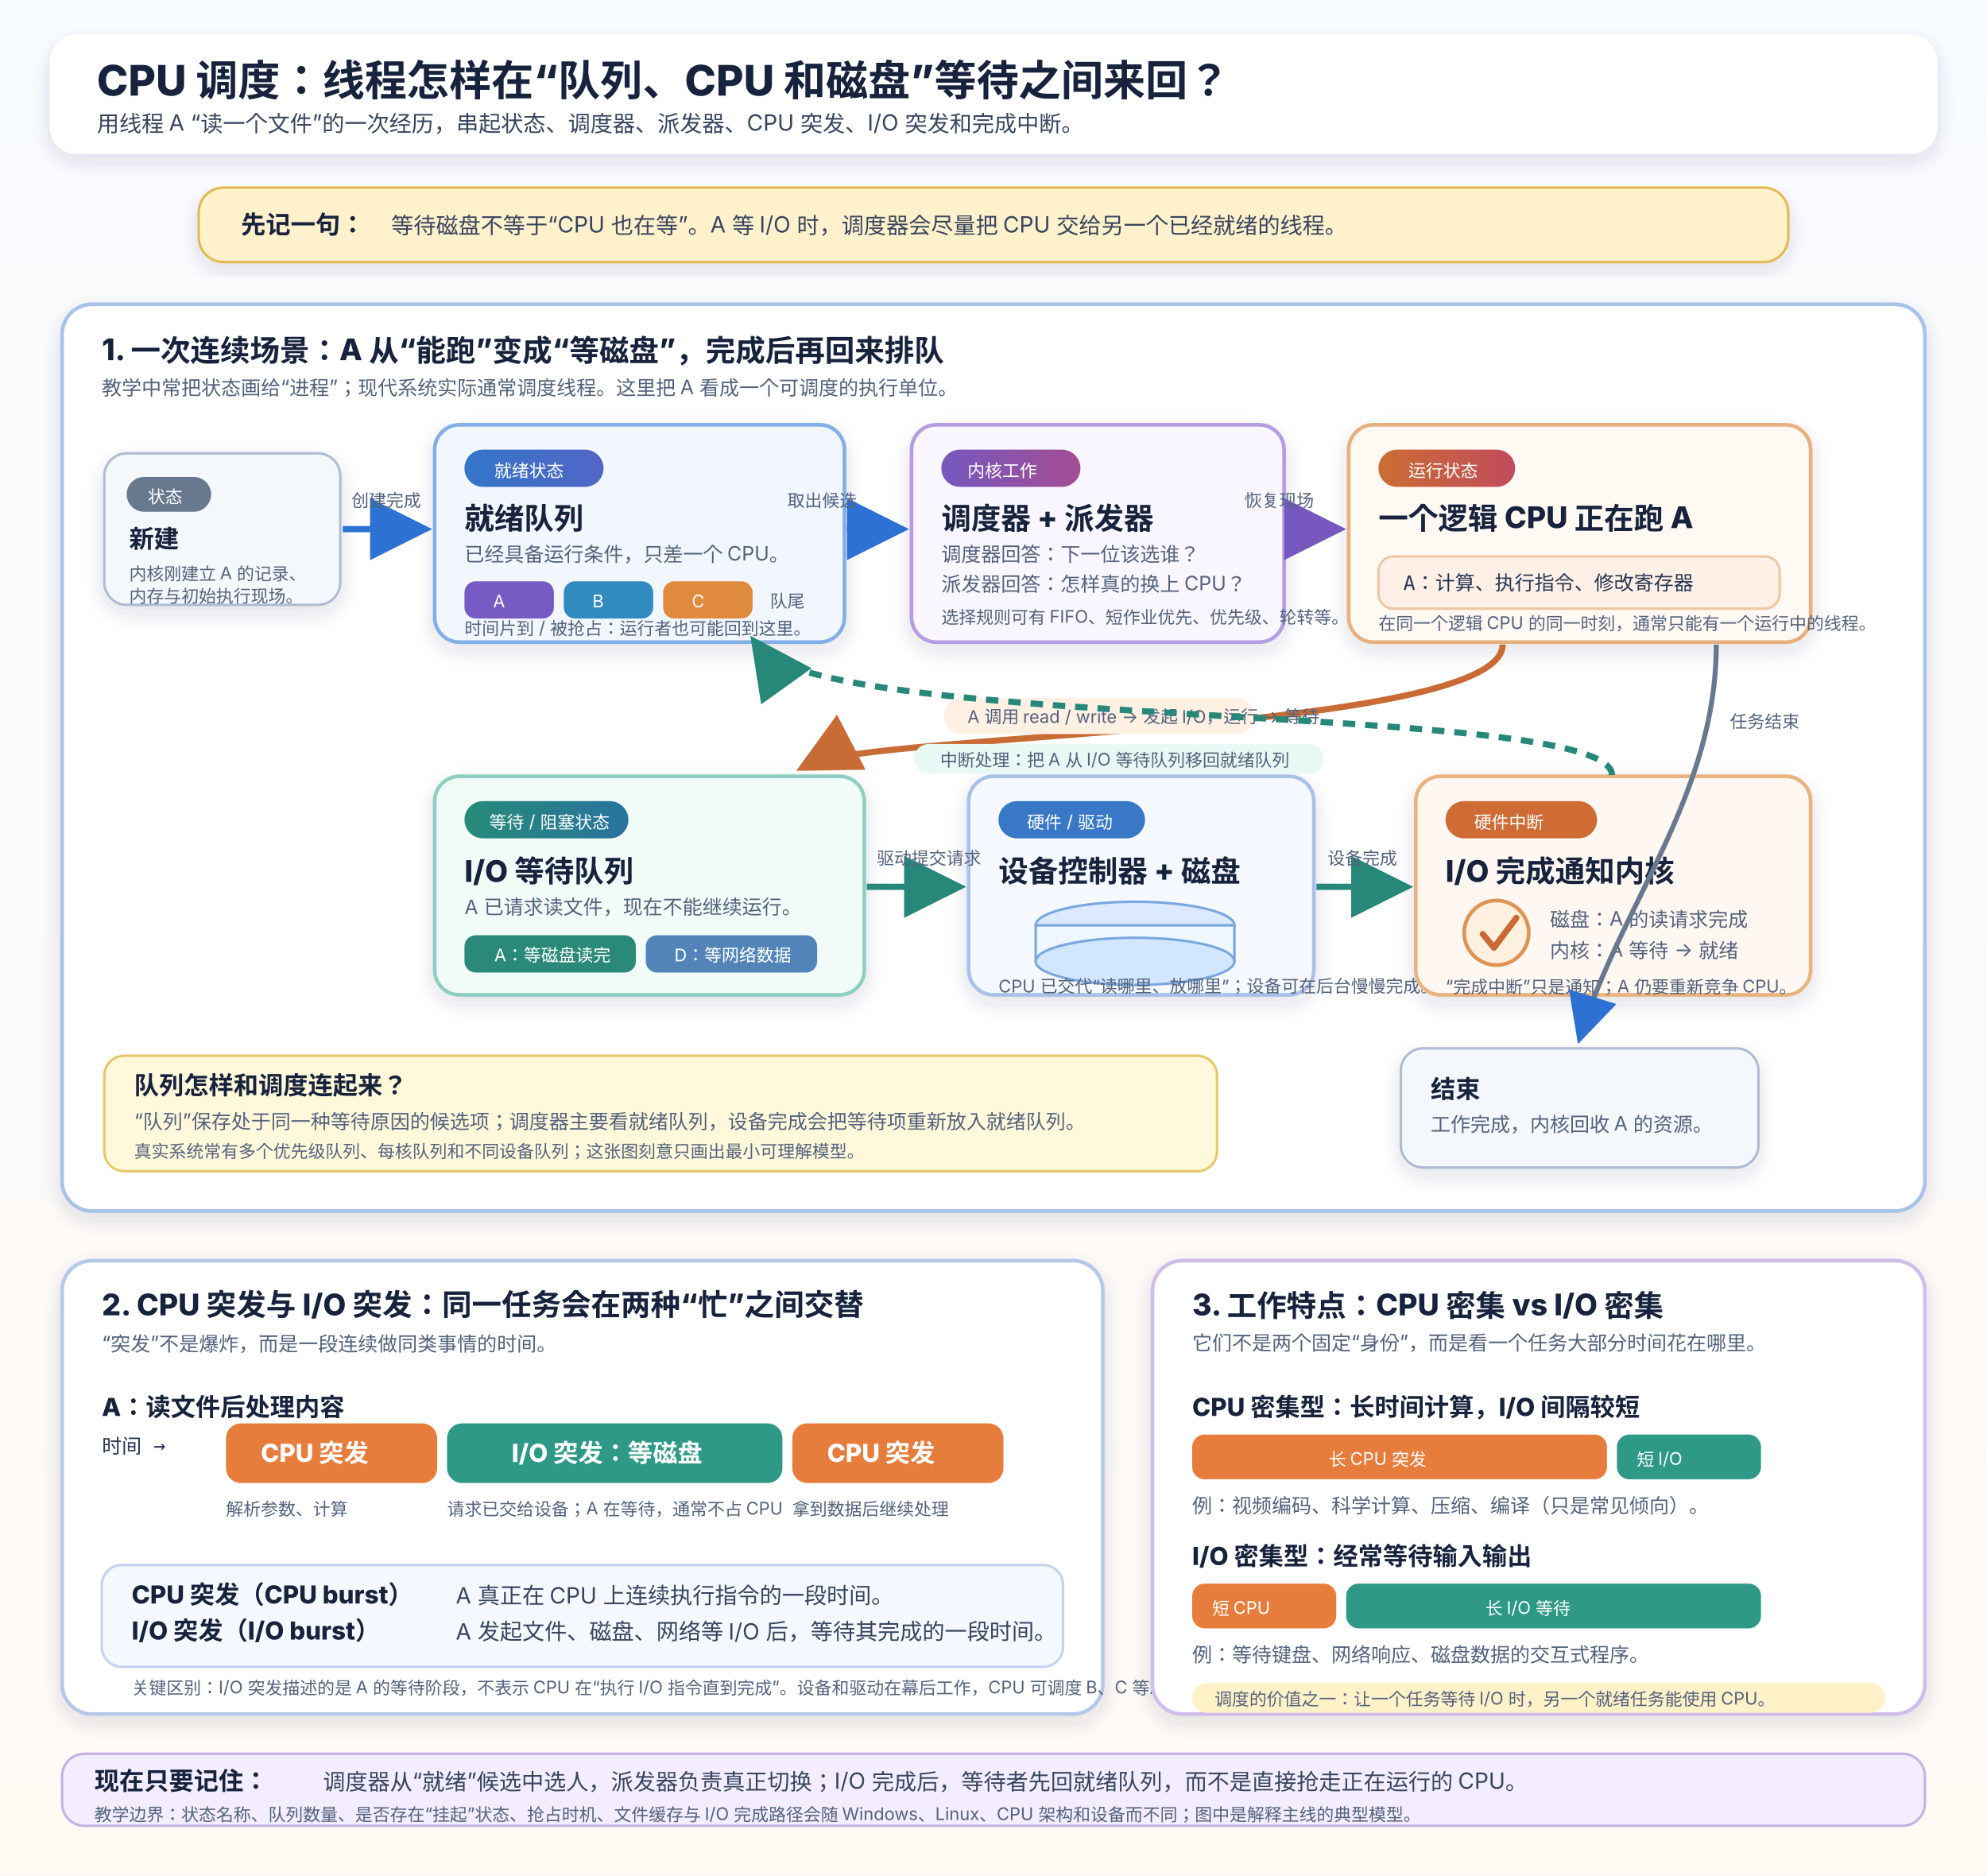
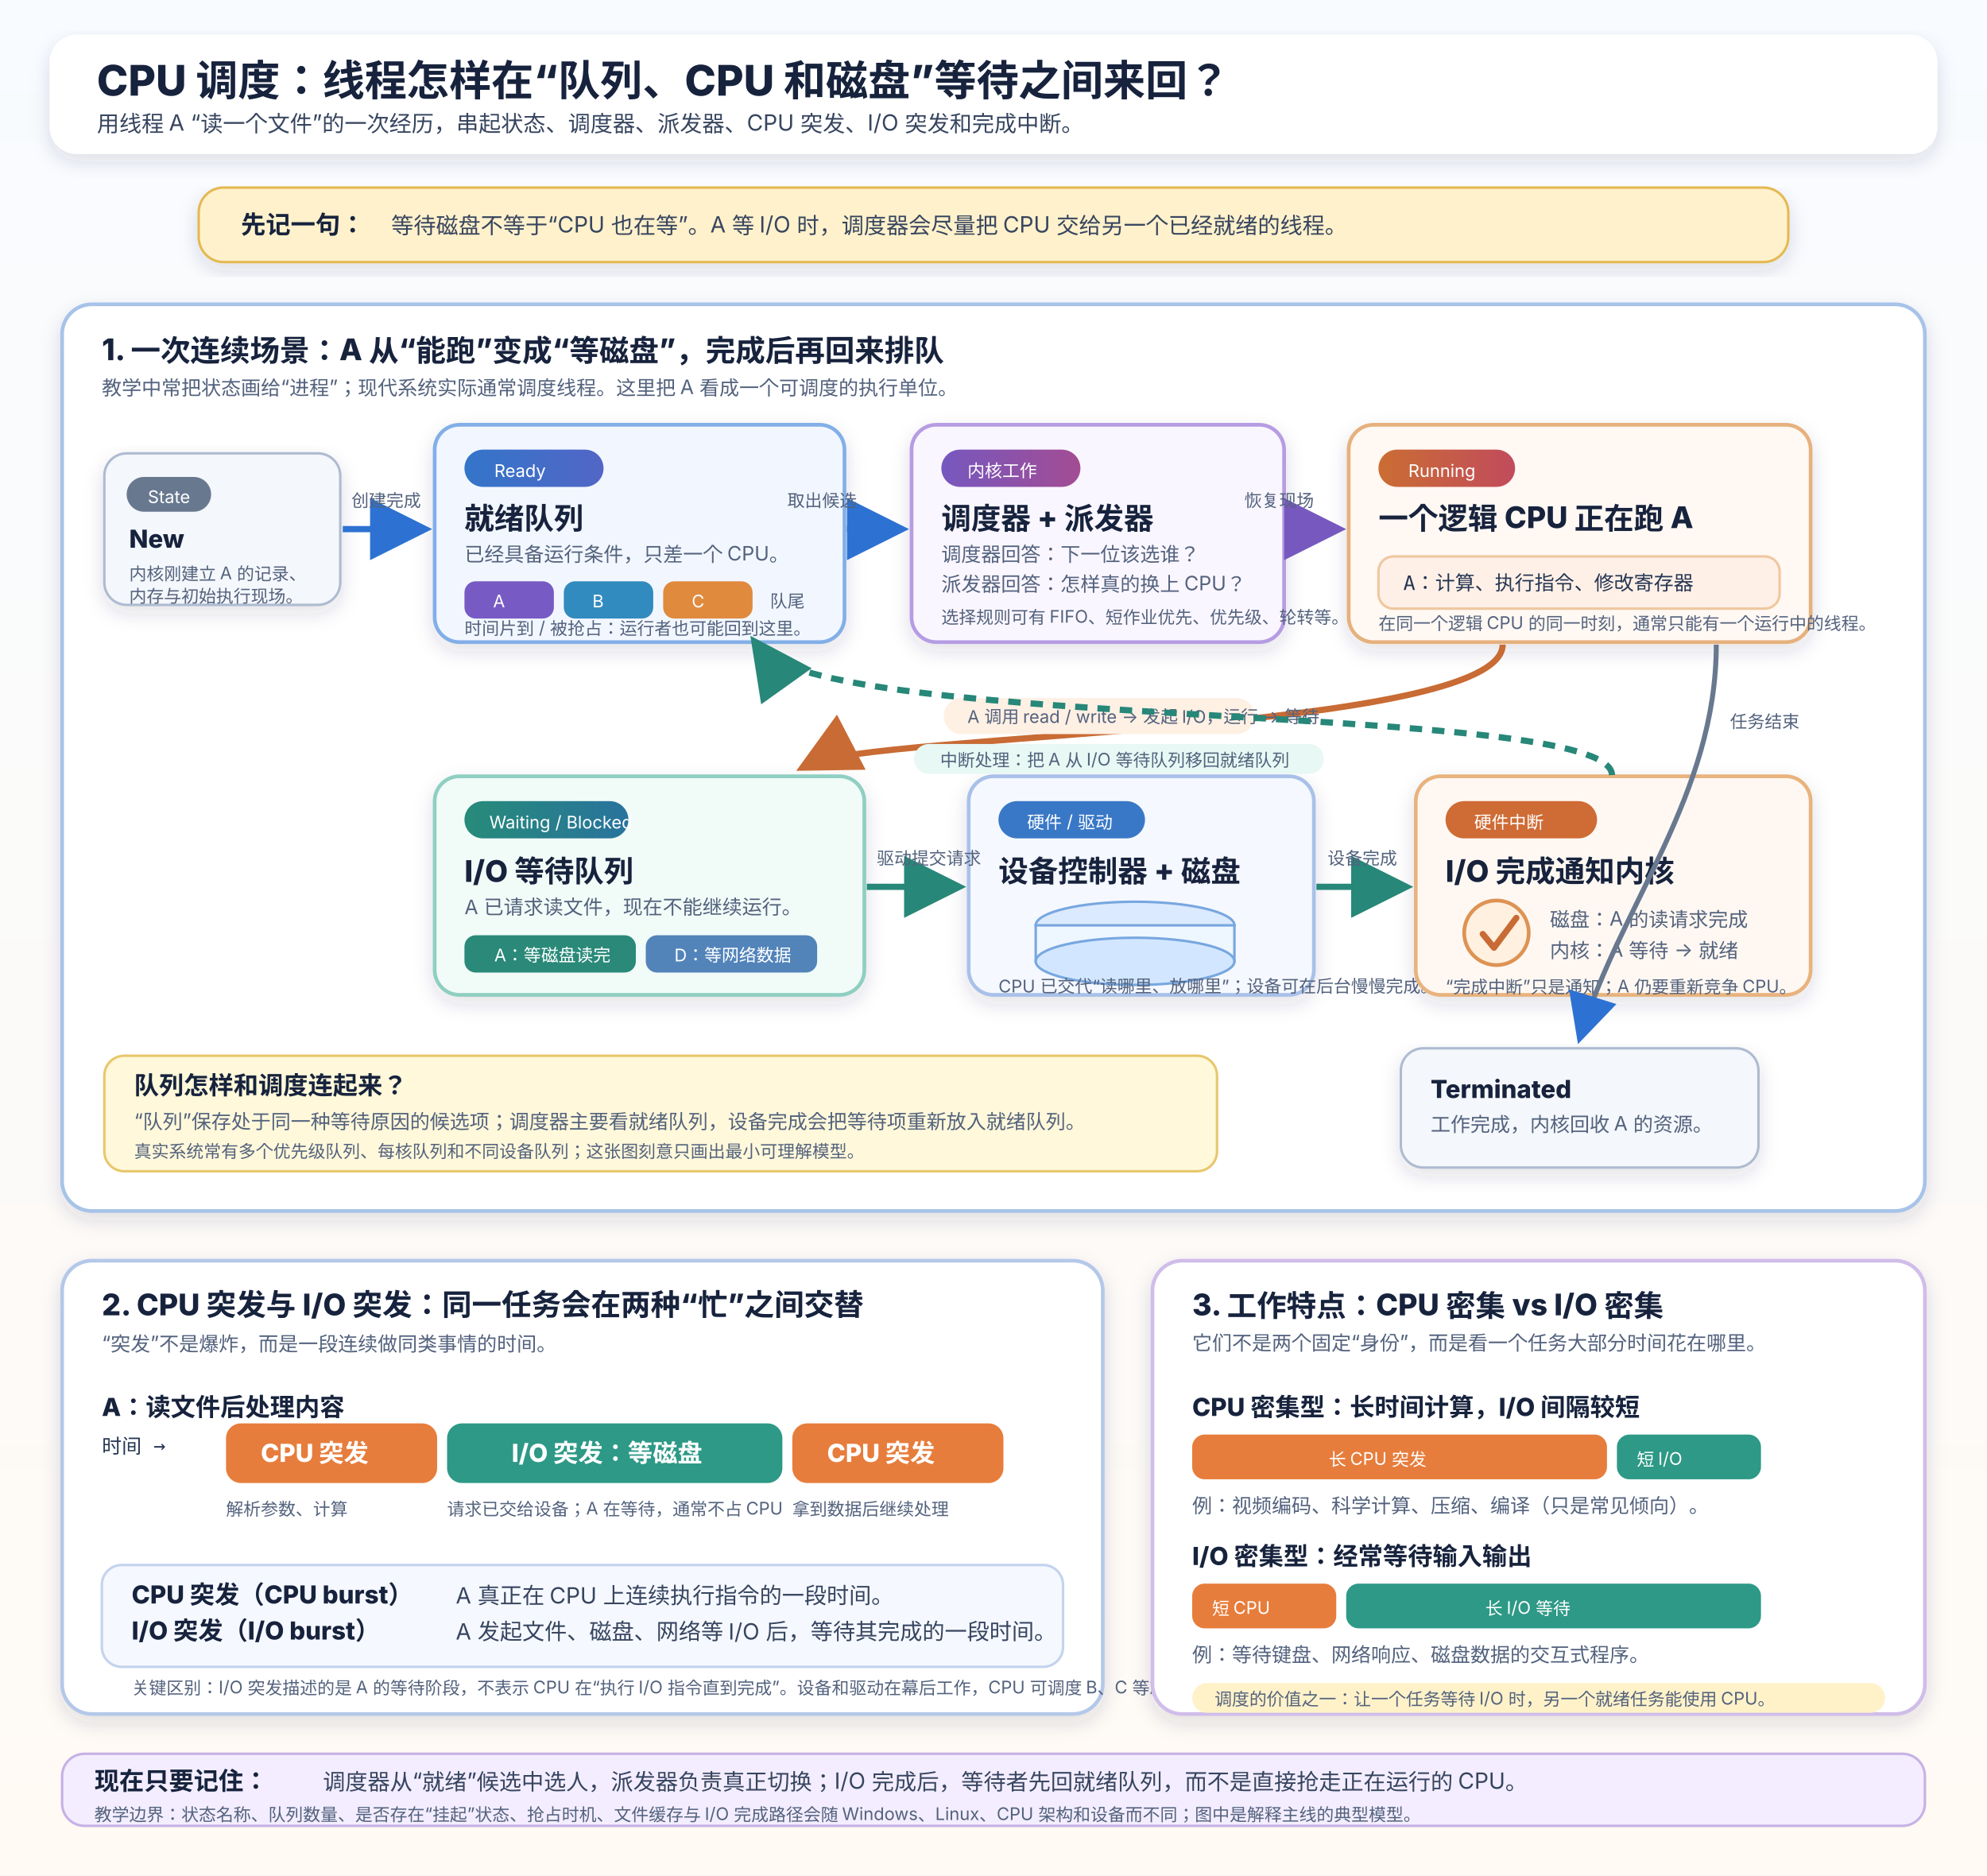
<svg xmlns="http://www.w3.org/2000/svg" width="1600" height="1510" viewBox="0 0 1600 1510" role="img" aria-labelledby="title desc">
  <defs>
    <linearGradient id="bg" x1="0" y1="0" x2="0" y2="1">
      <stop offset="0" stop-color="#f8fbff" />
      <stop offset="1" stop-color="#fffaf4" />
    </linearGradient>
    <linearGradient id="ready" x1="0" x2="1">
      <stop offset="0" stop-color="#3375c9" />
      <stop offset="1" stop-color="#5266c6" />
    </linearGradient>
    <linearGradient id="scheduler" x1="0" x2="1">
      <stop offset="0" stop-color="#7658bf" />
      <stop offset="1" stop-color="#a34c93" />
    </linearGradient>
    <linearGradient id="cpu" x1="0" x2="1">
      <stop offset="0" stop-color="#cb6d33" />
      <stop offset="1" stop-color="#c14b5d" />
    </linearGradient>
    <linearGradient id="io" x1="0" x2="1">
      <stop offset="0" stop-color="#278b79" />
      <stop offset="1" stop-color="#28739d" />
    </linearGradient>
    <marker id="arrowBlue" markerWidth="10" markerHeight="10" refX="8" refY="5" orient="auto">
      <path d="M0 0 L10 5 L0 10 Z" fill="#2d72d2" />
    </marker>
    <marker id="arrowPurple" markerWidth="10" markerHeight="10" refX="8" refY="5" orient="auto">
      <path d="M0 0 L10 5 L0 10 Z" fill="#7758be" />
    </marker>
    <marker id="arrowOrange" markerWidth="10" markerHeight="10" refX="8" refY="5" orient="auto">
      <path d="M0 0 L10 5 L0 10 Z" fill="#c86b34" />
    </marker>
    <marker id="arrowGreen" markerWidth="10" markerHeight="10" refX="8" refY="5" orient="auto">
      <path d="M0 0 L10 5 L0 10 Z" fill="#278778" />
    </marker>
    <filter id="shadow" x="-10%" y="-10%" width="120%" height="130%">
      <feDropShadow dx="0" dy="6" stdDeviation="8" flood-color="#273452" flood-opacity="0.14" />
    </filter>
    <style>
      .ui { font-family: -apple-system, BlinkMacSystemFont, "Segoe UI", "Microsoft YaHei", sans-serif; }
      .h1 { font-size: 34px; font-weight: 800; fill: #17233d; }
      .h2 { font-size: 24px; font-weight: 800; fill: #17233d; }
      .h3 { font-size: 20px; font-weight: 800; fill: #17233d; }
      .body { font-size: 18px; fill: #37455f; }
      .small { font-size: 16px; fill: #53627d; }
      .tiny { font-size: 14px; fill: #53627d; }
      .mono { font-family: Consolas, "Cascadia Mono", monospace; font-size: 16px; fill: #263653; }
      .white { fill: #ffffff; }
    </style>
  </defs>
  <rect width="1600" height="1510" fill="url(#bg)" />
  <g filter="url(#shadow)">
    <rect x="40" y="28" width="1520" height="96" rx="22" fill="#ffffff" />
  </g>
  <text x="78" y="77" class="ui h1">CPU 调度：线程怎样在“队列、CPU 和磁盘”等待之间来回？</text>
  <text x="78" y="106" class="ui body">用线程 A “读一个文件”的一次经历，串起状态、调度器、派发器、CPU 突发、I/O 突发和完成中断。</text>
  <g filter="url(#shadow)">
    <rect x="160" y="151" width="1280" height="60" rx="20" fill="#fff1cb" stroke="#e4b954" stroke-width="2" />
  </g>
  <text x="194" y="188" class="ui h3">先记一句：</text>
  <text x="315" y="188" class="ui body">等待磁盘不等于“CPU 也在等”。A 等 I/O 时，调度器会尽量把 CPU 交给另一个已经就绪的线程。</text>
  <g filter="url(#shadow)">
    <rect x="50" y="245" width="1500" height="730" rx="24" fill="#ffffff" stroke="#a7c3e8" stroke-width="3" />
  </g>
  <text x="82" y="290" class="ui h2">1. 一次连续场景：A 从“能跑”变成“等磁盘”，完成后再回来排队</text>
  <text x="82" y="318" class="ui small">教学中常把状态画给“进程”；现代系统实际通常调度线程。这里把 A 看成一个可调度的执行单位。</text>
  <g filter="url(#shadow)">
    <rect x="84" y="365" width="190" height="122" rx="18" fill="#f4f7fb" stroke="#aebbd0" stroke-width="2" />
  </g>
  <rect x="102" y="384" width="68" height="28" rx="14" fill="#68788f" />
-   <text x="119" y="405" class="ui tiny white">状态</text>
-   <text x="104" y="441" class="ui h3">新建</text>
+   <text x="119" y="405" class="ui tiny white">State</text>
+   <text x="104" y="441" class="ui h3">New</text>
  <text x="104" y="467" class="ui tiny">内核刚建立 A 的记录、</text>
  <text x="104" y="485" class="ui tiny">内存与初始执行现场。</text>
  <g filter="url(#shadow)">
    <rect x="350" y="342" width="330" height="175" rx="20" fill="#f2f7ff" stroke="#83afe7" stroke-width="3" />
  </g>
  <rect x="374" y="362" width="112" height="30" rx="15" fill="url(#ready)" />
-   <text x="398" y="384" class="ui tiny white">就绪状态</text>
+   <text x="398" y="384" class="ui tiny white">Ready</text>
  <text x="374" y="426" class="ui h2">就绪队列</text>
  <text x="374" y="452" class="ui small">已经具备运行条件，只差一个 CPU。</text>
  <rect x="374" y="468" width="72" height="30" rx="9" fill="#775ac3" />
  <rect x="454" y="468" width="72" height="30" rx="9" fill="#328bbf" />
  <rect x="534" y="468" width="72" height="30" rx="9" fill="#e08a3e" />
  <text x="397" y="489" class="ui tiny white">A</text>
  <text x="477" y="489" class="ui tiny white">B</text>
  <text x="557" y="489" class="ui tiny white">C</text>
  <text x="620" y="489" class="ui tiny">队尾</text>
  <text x="374" y="511" class="ui tiny">时间片到 / 被抢占：运行者也可能回到这里。</text>
  <g filter="url(#shadow)">
    <rect x="734" y="342" width="300" height="175" rx="20" fill="#faf6ff" stroke="#b69ce3" stroke-width="3" />
  </g>
  <rect x="758" y="362" width="112" height="30" rx="15" fill="url(#scheduler)" />
  <text x="779" y="384" class="ui tiny white">内核工作</text>
  <text x="758" y="426" class="ui h2">调度器 + 派发器</text>
  <text x="758" y="452" class="ui small">调度器回答：下一位该选谁？</text>
  <text x="758" y="476" class="ui small">派发器回答：怎样真的换上 CPU？</text>
  <text x="758" y="502" class="ui tiny">选择规则可有 FIFO、短作业优先、优先级、轮转等。</text>
  <g filter="url(#shadow)">
    <rect x="1086" y="342" width="372" height="175" rx="20" fill="#fff8f3" stroke="#e6b17e" stroke-width="3" />
  </g>
  <rect x="1110" y="362" width="110" height="30" rx="15" fill="url(#cpu)" />
-   <text x="1134" y="384" class="ui tiny white">运行状态</text>
+   <text x="1134" y="384" class="ui tiny white">Running</text>
  <text x="1110" y="426" class="ui h2">一个逻辑 CPU 正在跑 A</text>
  <rect x="1110" y="448" width="323" height="42" rx="12" fill="#fff0e7" stroke="#efc79f" stroke-width="2" />
  <text x="1130" y="475" class="ui mono">A：计算、执行指令、修改寄存器</text>
  <text x="1110" y="507" class="ui tiny">在同一个逻辑 CPU 的同一时刻，通常只能有一个运行中的线程。</text>
  <path d="M276 426 L338 426" fill="none" stroke="#2d72d2" stroke-width="5" marker-end="url(#arrowBlue)" />
  <text x="283" y="408" class="ui tiny">创建完成</text>
  <path d="M682 426 L722 426" fill="none" stroke="#2d72d2" stroke-width="5" marker-end="url(#arrowBlue)" />
  <text x="634" y="408" class="ui tiny">取出候选</text>
  <path d="M1036 426 L1074 426" fill="none" stroke="#7758be" stroke-width="5" marker-end="url(#arrowPurple)" />
  <text x="1002" y="408" class="ui tiny">恢复现场</text>
  <g filter="url(#shadow)">
    <rect x="350" y="625" width="346" height="176" rx="20" fill="#f1fbf8" stroke="#8fcfc1" stroke-width="3" />
  </g>
  <rect x="374" y="645" width="132" height="30" rx="15" fill="url(#io)" />
-   <text x="394" y="667" class="ui tiny white">等待 / 阻塞状态</text>
+   <text x="394" y="667" class="ui tiny white">Waiting / Blocked</text>
  <text x="374" y="710" class="ui h2">I/O 等待队列</text>
  <text x="374" y="736" class="ui small">A 已请求读文件，现在不能继续运行。</text>
  <rect x="374" y="753" width="138" height="30" rx="9" fill="#2a8979" />
  <rect x="520" y="753" width="138" height="30" rx="9" fill="#5284ba" />
  <text x="398" y="774" class="ui tiny white">A：等磁盘读完</text>
  <text x="543" y="774" class="ui tiny white">D：等网络数据</text>
  <g filter="url(#shadow)">
    <rect x="780" y="625" width="278" height="176" rx="20" fill="#f5f8ff" stroke="#a9c1e8" stroke-width="3" />
  </g>
  <rect x="804" y="645" width="118" height="30" rx="15" fill="#3978c6" />
  <text x="827" y="667" class="ui tiny white">硬件 / 驱动</text>
  <text x="804" y="710" class="ui h2">设备控制器 + 磁盘</text>
  <ellipse cx="914" cy="745" rx="80" ry="19" fill="#dbeafe" stroke="#78a7df" stroke-width="2" />
  <rect x="834" y="745" width="160" height="29" fill="#eef6ff" stroke="#78a7df" stroke-width="2" />
  <ellipse cx="914" cy="774" rx="80" ry="19" fill="#d2e7ff" stroke="#78a7df" stroke-width="2" />
  <text x="804" y="799" class="ui tiny">CPU 已交代“读哪里、放哪里”；设备可在后台慢慢完成。</text>
  <g filter="url(#shadow)">
    <rect x="1140" y="625" width="318" height="176" rx="20" fill="#fff8f2" stroke="#e8b37e" stroke-width="3" />
  </g>
  <rect x="1164" y="645" width="122" height="30" rx="15" fill="#cf6b34" />
  <text x="1187" y="667" class="ui tiny white">硬件中断</text>
  <text x="1164" y="710" class="ui h2">I/O 完成通知内核</text>
  <circle cx="1205" cy="751" r="26" fill="#fff0df" stroke="#dd9354" stroke-width="3" />
  <path d="M1194 752 L1203 763 L1221 739" fill="none" stroke="#c86b34" stroke-width="5" stroke-linecap="round" stroke-linejoin="round" />
  <text x="1248" y="746" class="ui small">磁盘：A 的读请求完成</text>
  <text x="1248" y="771" class="ui small">内核：A 等待 → 就绪</text>
  <text x="1164" y="799" class="ui tiny">“完成中断”只是通知；A 仍要重新竞争 CPU。</text>
  <path d="M1210 519 C1210 590, 700 590, 650 616" fill="none" stroke="#c86b34" stroke-width="5" marker-end="url(#arrowOrange)" />
  <rect x="760" y="562" width="250" height="29" rx="14" fill="#fff0e4" />
  <text x="779" y="582" class="ui tiny">A 调用 read / write → 发起 I/O，运行 → 等待</text>
  <path d="M698 714 L768 714" fill="none" stroke="#278778" stroke-width="5" marker-end="url(#arrowGreen)" />
  <text x="706" y="696" class="ui tiny">驱动提交请求</text>
  <path d="M1060 714 L1128 714" fill="none" stroke="#278778" stroke-width="5" marker-end="url(#arrowGreen)" />
  <text x="1069" y="696" class="ui tiny">设备完成</text>
  <path d="M1298 624 C1298 564, 660 590, 610 520" fill="none" stroke="#278778" stroke-width="5" stroke-dasharray="10 8" marker-end="url(#arrowGreen)" />
  <rect x="736" y="599" width="330" height="24" rx="12" fill="#e8f8f4" />
  <text x="757" y="617" class="ui tiny">中断处理：把 A 从 I/O 等待队列移回就绪队列</text>
  <g filter="url(#shadow)">
    <rect x="1128" y="844" width="288" height="96" rx="18" fill="#f4f7fb" stroke="#aebbd0" stroke-width="2" />
  </g>
-   <text x="1152" y="884" class="ui h3">结束</text>
+   <text x="1152" y="884" class="ui h3">Terminated</text>
  <text x="1152" y="911" class="ui small">工作完成，内核回收 A 的资源。</text>
  <path d="M1382 519 C1382 640, 1306 727, 1273 833" fill="none" stroke="#68788f" stroke-width="4" marker-end="url(#arrowBlue)" />
  <text x="1393" y="586" class="ui tiny">任务结束</text>
  <rect x="84" y="850" width="896" height="93" rx="16" fill="#fff8da" stroke="#e8c76c" stroke-width="2" />
  <text x="108" y="881" class="ui h3">队列怎样和调度连起来？</text>
  <text x="108" y="908" class="ui small">“队列”保存处于同一种等待原因的候选项；调度器主要看就绪队列，设备完成会把等待项重新放入就绪队列。</text>
  <text x="108" y="932" class="ui tiny">真实系统常有多个优先级队列、每核队列和不同设备队列；这张图刻意只画出最小可理解模型。</text>
  <g filter="url(#shadow)">
    <rect x="50" y="1015" width="838" height="365" rx="24" fill="#ffffff" stroke="#b4c8e9" stroke-width="3" />
  </g>
  <text x="82" y="1059" class="ui h2">2. CPU 突发与 I/O 突发：同一任务会在两种“忙”之间交替</text>
  <text x="82" y="1087" class="ui small">“突发”不是爆炸，而是一段连续做同类事情的时间。</text>
  <text x="82" y="1140" class="ui h3">A：读文件后处理内容</text>
  <text x="82" y="1170" class="ui mono">时间 →</text>
  <rect x="182" y="1146" width="170" height="48" rx="12" fill="#e77d3c" />
  <text x="210" y="1177" class="ui h3 white">CPU 突发</text>
  <rect x="360" y="1146" width="270" height="48" rx="12" fill="#2d9986" />
  <text x="412" y="1177" class="ui h3 white">I/O 突发：等磁盘</text>
  <rect x="638" y="1146" width="170" height="48" rx="12" fill="#e77d3c" />
  <text x="666" y="1177" class="ui h3 white">CPU 突发</text>
  <text x="182" y="1220" class="ui tiny">解析参数、计算</text>
  <text x="360" y="1220" class="ui tiny">请求已交给设备；A 在等待，通常不占 CPU</text>
  <text x="638" y="1220" class="ui tiny">拿到数据后继续处理</text>
  <rect x="82" y="1260" width="774" height="82" rx="16" fill="#f5f8ff" stroke="#c3d3ed" stroke-width="2" />
  <text x="106" y="1291" class="ui h3">CPU 突发（CPU burst）</text>
  <text x="367" y="1291" class="ui body">A 真正在 CPU 上连续执行指令的一段时间。</text>
  <text x="106" y="1320" class="ui h3">I/O 突发（I/O burst）</text>
  <text x="367" y="1320" class="ui body">A 发起文件、磁盘、网络等 I/O 后，等待其完成的一段时间。</text>
  <text x="106" y="1364" class="ui tiny">关键区别：I/O 突发描述的是 A 的等待阶段，不表示 CPU 在“执行 I/O 指令直到完成”。设备和驱动在幕后工作，CPU 可调度 B、C 等就绪线程。</text>
  <g filter="url(#shadow)">
    <rect x="928" y="1015" width="622" height="365" rx="24" fill="#ffffff" stroke="#d0bde9" stroke-width="3" />
  </g>
  <text x="960" y="1059" class="ui h2">3. 工作特点：CPU 密集 vs I/O 密集</text>
  <text x="960" y="1087" class="ui small">它们不是两个固定“身份”，而是看一个任务大部分时间花在哪里。</text>
  <text x="960" y="1140" class="ui h3">CPU 密集型：长时间计算，I/O 间隔较短</text>
  <rect x="960" y="1155" width="334" height="36" rx="10" fill="#e77d3c" />
  <rect x="1302" y="1155" width="116" height="36" rx="10" fill="#2d9986" />
  <text x="1070" y="1180" class="ui tiny white">长 CPU 突发</text>
  <text x="1318" y="1180" class="ui tiny white">短 I/O</text>
  <text x="960" y="1218" class="ui small">例：视频编码、科学计算、压缩、编译（只是常见倾向）。</text>
  <text x="960" y="1260" class="ui h3">I/O 密集型：经常等待输入输出</text>
  <rect x="960" y="1275" width="116" height="36" rx="10" fill="#e77d3c" />
  <rect x="1084" y="1275" width="334" height="36" rx="10" fill="#2d9986" />
  <text x="976" y="1300" class="ui tiny white">短 CPU</text>
  <text x="1196" y="1300" class="ui tiny white">长 I/O 等待</text>
  <text x="960" y="1338" class="ui small">例：等待键盘、网络响应、磁盘数据的交互式程序。</text>
  <rect x="960" y="1355" width="558" height="24" rx="12" fill="#fff2c9" />
  <text x="978" y="1373" class="ui tiny">调度的价值之一：让一个任务等待 I/O 时，另一个就绪任务能使用 CPU。</text>
  <rect x="50" y="1412" width="1500" height="58" rx="18" fill="#f3edff" stroke="#c6b1e5" stroke-width="2" />
  <text x="76" y="1441" class="ui h3">现在只要记住：</text>
  <text x="260" y="1441" class="ui body">调度器从“就绪”候选中选人，派发器负责真正切换；I/O 完成后，等待者先回就绪队列，而不是直接抢走正在运行的 CPU。</text>
  <text x="76" y="1466" class="ui tiny">教学边界：状态名称、队列数量、是否存在“挂起”状态、抢占时机、文件缓存与 I/O 完成路径会随 Windows、Linux、CPU 架构和设备而不同；图中是解释主线的典型模型。</text>
</svg>
